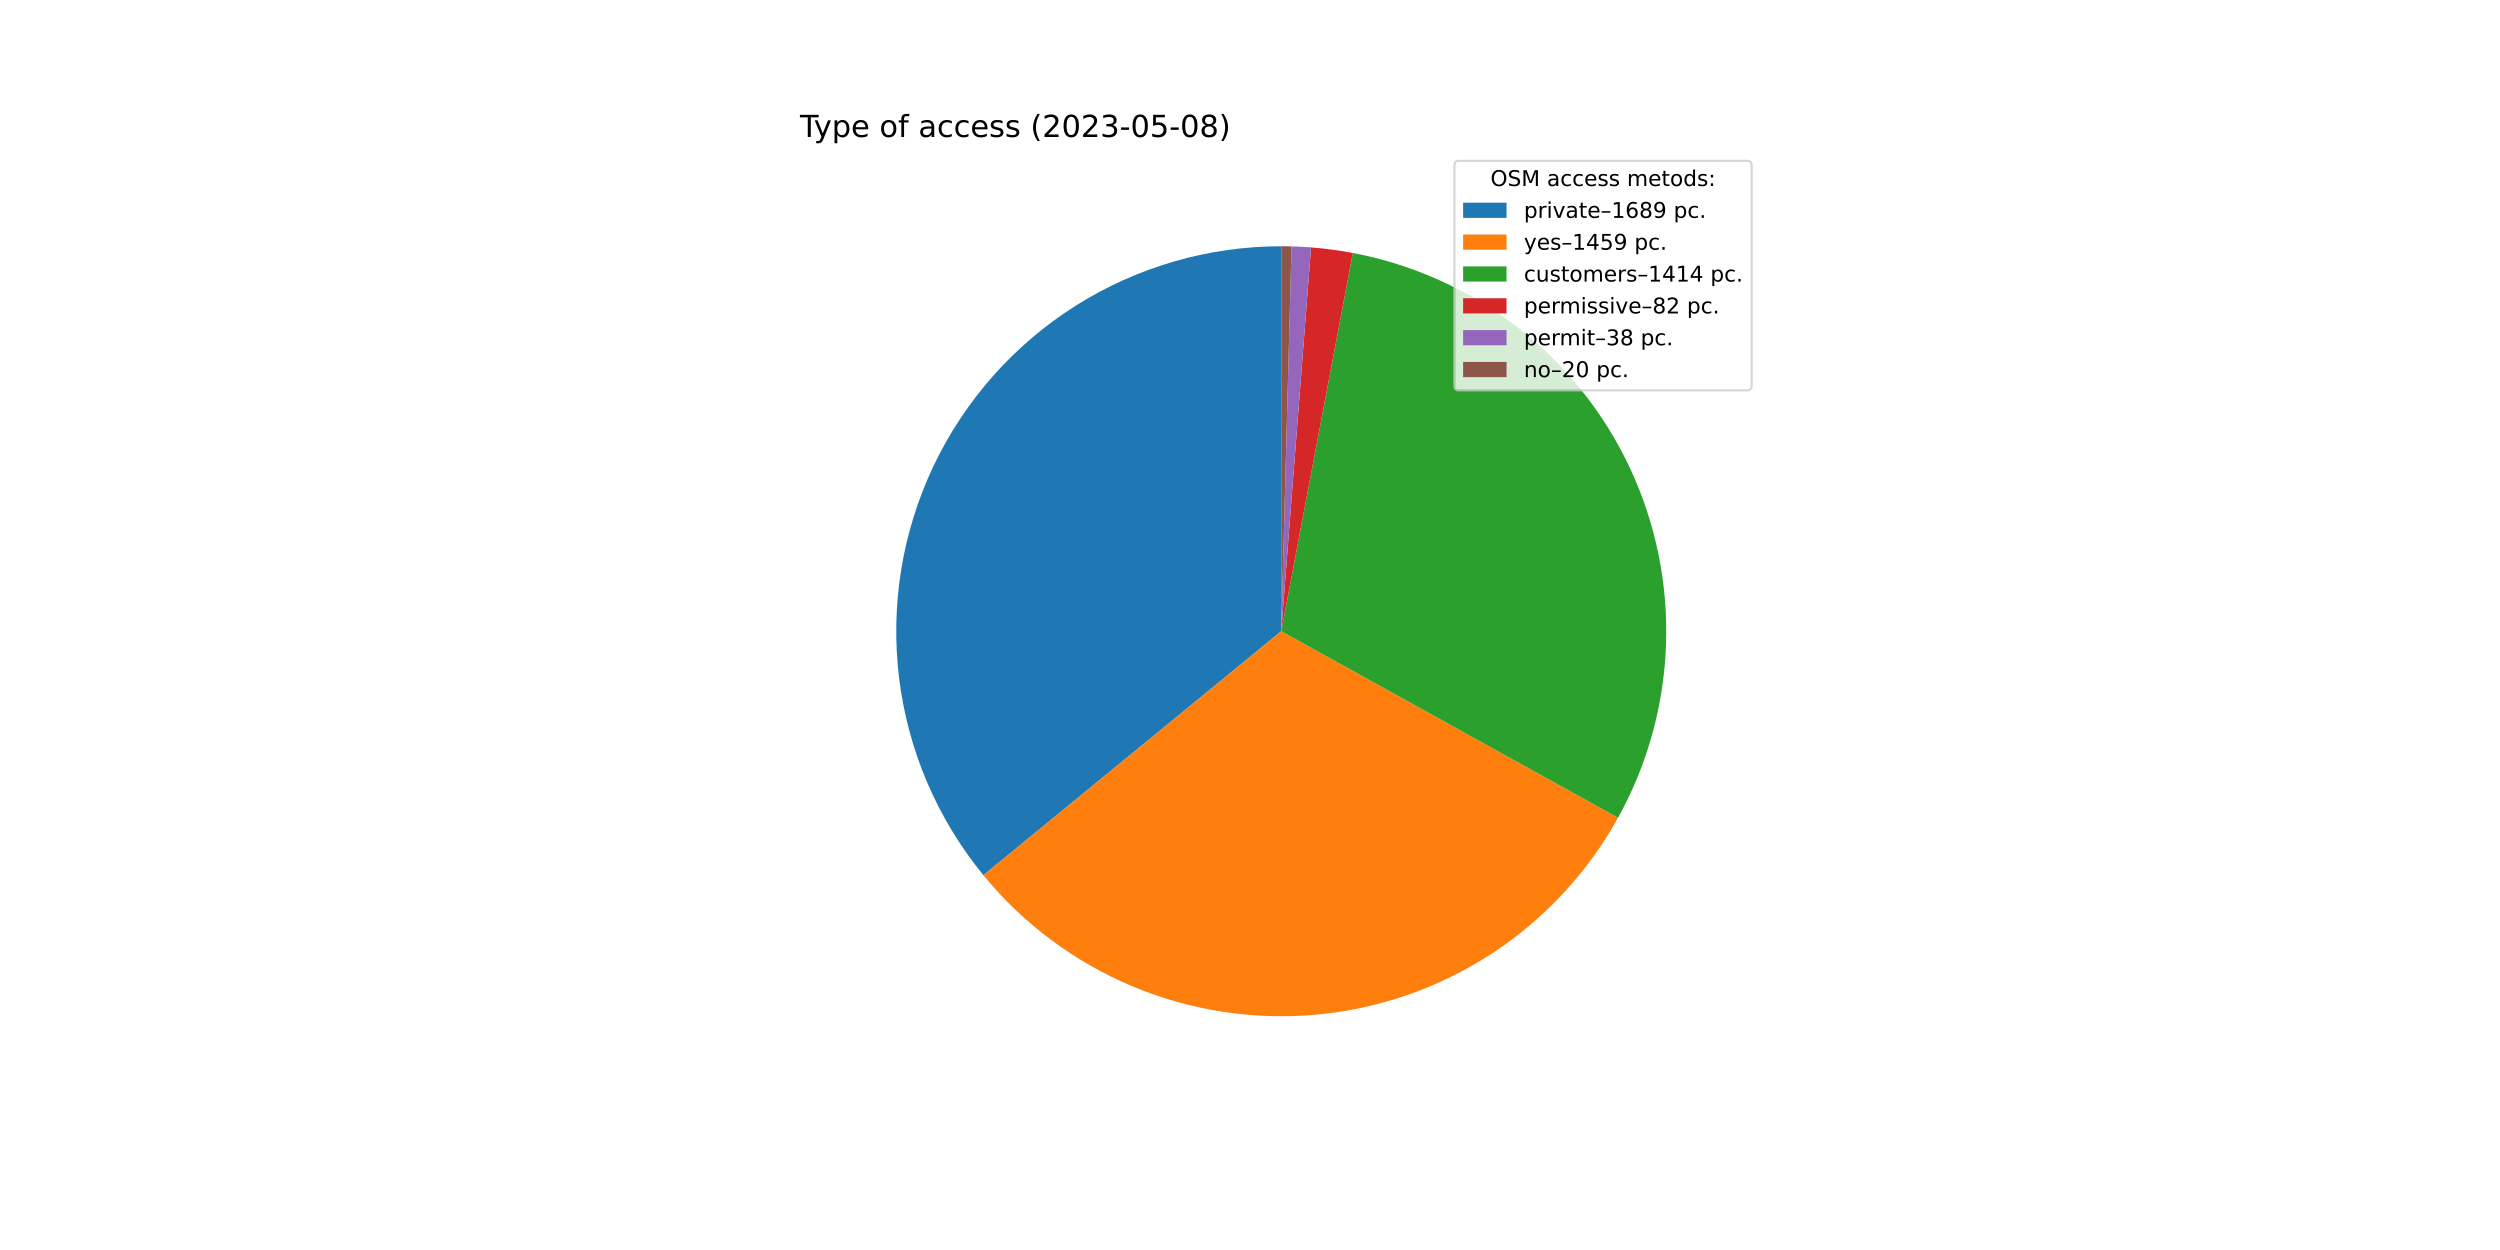
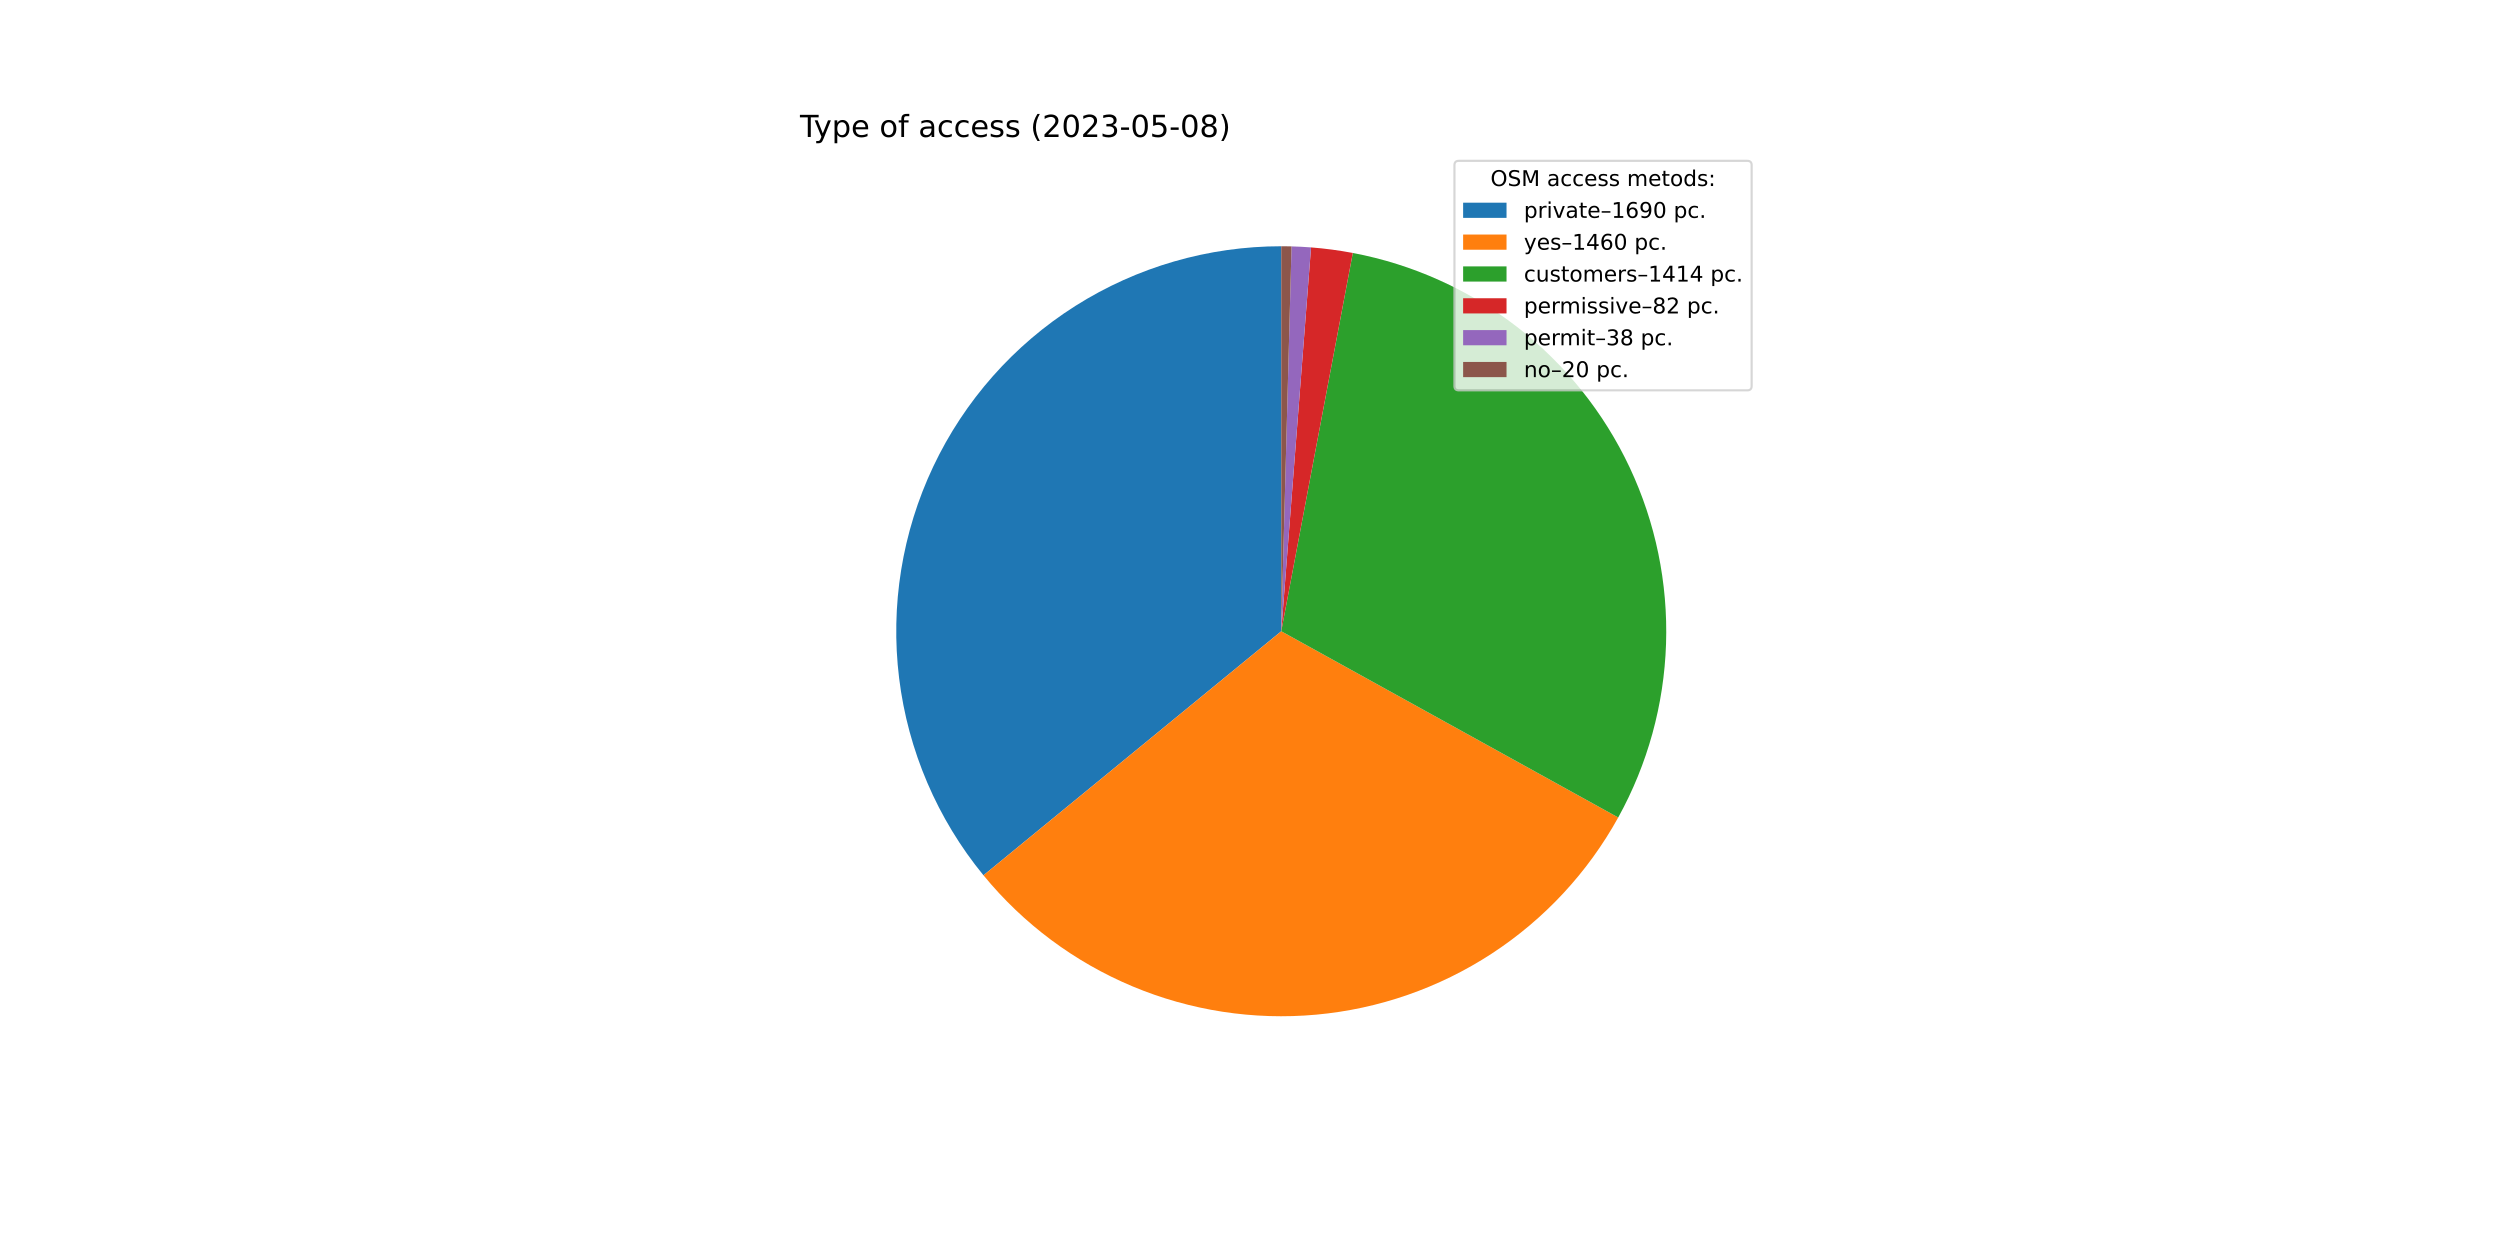
<svg xmlns="http://www.w3.org/2000/svg" xmlns:xlink="http://www.w3.org/1999/xlink" width="1152pt" height="576pt" viewBox="0 0 1152 576" version="1.1">
  <defs>
    <style type="text/css">*{stroke-linejoin: round; stroke-linecap: butt}</style>
  </defs>
  <g id="figure_1">
    <g id="patch_1">
      <path d="M 0 576  L 1152 576  L 1152 0  L 0 0  z " style="fill: #ffffff" />
    </g>
    <g id="axes_1">
      <g id="patch_2">
-         <path d="M 590.4 113.472  C 556.813 113.472 523.907 123.01 495.526 140.971  C 467.146 158.933 444.441 184.59 430.065 214.945  C 415.689 245.299 410.224 279.121 414.309 312.459  C 418.395 345.796 431.864 377.298 453.144 403.283  L 590.4 290.88  L 590.4 113.472  z " style="fill: #1f77b4" />
+         <path d="M 590.4 113.472  C 556.807 113.472 523.896 123.013 495.512 140.98  C 467.128 158.948 444.423 184.612 430.05 214.975  C 415.678 245.337 410.22 279.166 414.315 312.508  C 418.411 345.85 431.893 377.353 453.187 403.335  L 590.4 290.88  L 590.4 113.472  z " style="fill: #1f77b4" />
      </g>
      <g id="patch_3">
-         <path d="M 453.144 403.283  C 471.496 425.693 495.06 443.271 521.77 454.476  C 548.481 465.681 577.533 470.176 606.38 467.567  C 635.228 464.958 663.002 455.323 687.268 439.507  C 711.535 423.692 731.562 402.171 745.596 376.833  L 590.4 290.88  L 453.144 403.283  z " style="fill: #ff7f0e" />
+         <path d="M 453.187 403.335  C 471.552 425.743 495.13 443.316 521.853 454.51  C 548.575 465.705 577.638 470.185 606.492 467.557  C 635.345 464.929 663.12 455.272 687.381 439.434  C 711.641 423.596 731.657 402.053 745.672 376.696  L 590.4 290.88  L 453.187 403.335  z " style="fill: #ff7f0e" />
      </g>
      <g id="patch_4">
-         <path d="M 745.596 376.833  C 759.192 352.283 766.772 324.853 767.709 296.806  C 768.646 268.758 762.915 240.884 750.988 215.481  C 739.061 190.078 721.275 167.864 699.095 150.67  C 676.916 133.476 650.97 121.787 623.396 116.567  L 590.4 290.88  L 745.596 376.833  z " style="fill: #2ca02c" />
+         <path d="M 745.672 376.696  C 759.241 352.144 766.795 324.721 767.713 296.685  C 768.631 268.648 762.886 240.79 750.952 215.403  C 739.018 190.017 721.231 167.82 699.056 150.639  C 676.881 133.459 650.945 121.78 623.382 116.565  L 590.4 290.88  L 745.672 376.696  z " style="fill: #2ca02c" />
      </g>
      <g id="patch_5">
-         <path d="M 623.396 116.567  C 620.212 115.965 617.013 115.45 613.801 115.022  C 610.589 114.595 607.366 114.255 604.136 114.005  L 590.4 290.88  L 623.396 116.567  z " style="fill: #d62728" />
+         <path d="M 623.382 116.565  C 620.2 115.963 617.002 115.448 613.791 115.021  C 610.581 114.594 607.359 114.255 604.13 114.004  L 590.4 290.88  L 623.382 116.565  z " style="fill: #d62728" />
      </g>
      <g id="patch_6">
-         <path d="M 604.136 114.005  C 602.639 113.888 601.141 113.791 599.641 113.713  C 598.142 113.635 596.642 113.575 595.141 113.535  L 590.4 290.88  L 604.136 114.005  z " style="fill: #9467bd" />
+         <path d="M 604.13 114.004  C 602.634 113.888 601.136 113.791 599.638 113.713  C 598.139 113.635 596.639 113.575 595.139 113.535  L 590.4 290.88  L 604.13 114.004  z " style="fill: #9467bd" />
      </g>
      <g id="patch_7">
-         <path d="M 595.141 113.535  C 594.351 113.514 593.561 113.498 592.771 113.488  C 591.98 113.477 591.19 113.472 590.4 113.472  L 590.4 290.88  L 595.141 113.535  z " style="fill: #8c564b" />
+         <path d="M 595.139 113.535  C 594.349 113.514 593.559 113.498 592.77 113.488  C 591.98 113.477 591.19 113.472 590.4 113.472  L 590.4 290.88  L 595.139 113.535  z " style="fill: #8c564b" />
      </g>
      <g id="matplotlib.axis_1" />
      <g id="matplotlib.axis_2" />
      <g id="text_1">
        <g transform="translate(368.64 63.12)scale(0.14 -0.14)">
          <defs>
            <path id="DejaVuSans-54" d="M -19 4666  L 3928 4666  L 3928 4134  L 2272 4134  L 2272 0  L 1638 0  L 1638 4134  L -19 4134  L -19 4666  z " transform="scale(0.015625)" />
            <path id="DejaVuSans-79" d="M 2059 -325  Q 1816 -950 1584 -1140  Q 1353 -1331 966 -1331  L 506 -1331  L 506 -850  L 844 -850  Q 1081 -850 1212 -737  Q 1344 -625 1503 -206  L 1606 56  L 191 3500  L 800 3500  L 1894 763  L 2988 3500  L 3597 3500  L 2059 -325  z " transform="scale(0.015625)" />
            <path id="DejaVuSans-70" d="M 1159 525  L 1159 -1331  L 581 -1331  L 581 3500  L 1159 3500  L 1159 2969  Q 1341 3281 1617 3432  Q 1894 3584 2278 3584  Q 2916 3584 3314 3078  Q 3713 2572 3713 1747  Q 3713 922 3314 415  Q 2916 -91 2278 -91  Q 1894 -91 1617 61  Q 1341 213 1159 525  z M 3116 1747  Q 3116 2381 2855 2742  Q 2594 3103 2138 3103  Q 1681 3103 1420 2742  Q 1159 2381 1159 1747  Q 1159 1113 1420 752  Q 1681 391 2138 391  Q 2594 391 2855 752  Q 3116 1113 3116 1747  z " transform="scale(0.015625)" />
            <path id="DejaVuSans-65" d="M 3597 1894  L 3597 1613  L 953 1613  Q 991 1019 1311 708  Q 1631 397 2203 397  Q 2534 397 2845 478  Q 3156 559 3463 722  L 3463 178  Q 3153 47 2828 -22  Q 2503 -91 2169 -91  Q 1331 -91 842 396  Q 353 884 353 1716  Q 353 2575 817 3079  Q 1281 3584 2069 3584  Q 2775 3584 3186 3129  Q 3597 2675 3597 1894  z M 3022 2063  Q 3016 2534 2758 2815  Q 2500 3097 2075 3097  Q 1594 3097 1305 2825  Q 1016 2553 972 2059  L 3022 2063  z " transform="scale(0.015625)" />
            <path id="DejaVuSans-20" transform="scale(0.015625)" />
            <path id="DejaVuSans-6f" d="M 1959 3097  Q 1497 3097 1228 2736  Q 959 2375 959 1747  Q 959 1119 1226 758  Q 1494 397 1959 397  Q 2419 397 2687 759  Q 2956 1122 2956 1747  Q 2956 2369 2687 2733  Q 2419 3097 1959 3097  z M 1959 3584  Q 2709 3584 3137 3096  Q 3566 2609 3566 1747  Q 3566 888 3137 398  Q 2709 -91 1959 -91  Q 1206 -91 779 398  Q 353 888 353 1747  Q 353 2609 779 3096  Q 1206 3584 1959 3584  z " transform="scale(0.015625)" />
            <path id="DejaVuSans-66" d="M 2375 4863  L 2375 4384  L 1825 4384  Q 1516 4384 1395 4259  Q 1275 4134 1275 3809  L 1275 3500  L 2222 3500  L 2222 3053  L 1275 3053  L 1275 0  L 697 0  L 697 3053  L 147 3053  L 147 3500  L 697 3500  L 697 3744  Q 697 4328 969 4595  Q 1241 4863 1831 4863  L 2375 4863  z " transform="scale(0.015625)" />
            <path id="DejaVuSans-61" d="M 2194 1759  Q 1497 1759 1228 1600  Q 959 1441 959 1056  Q 959 750 1161 570  Q 1363 391 1709 391  Q 2188 391 2477 730  Q 2766 1069 2766 1631  L 2766 1759  L 2194 1759  z M 3341 1997  L 3341 0  L 2766 0  L 2766 531  Q 2569 213 2275 61  Q 1981 -91 1556 -91  Q 1019 -91 701 211  Q 384 513 384 1019  Q 384 1609 779 1909  Q 1175 2209 1959 2209  L 2766 2209  L 2766 2266  Q 2766 2663 2505 2880  Q 2244 3097 1772 3097  Q 1472 3097 1187 3025  Q 903 2953 641 2809  L 641 3341  Q 956 3463 1253 3523  Q 1550 3584 1831 3584  Q 2591 3584 2966 3190  Q 3341 2797 3341 1997  z " transform="scale(0.015625)" />
            <path id="DejaVuSans-63" d="M 3122 3366  L 3122 2828  Q 2878 2963 2633 3030  Q 2388 3097 2138 3097  Q 1578 3097 1268 2742  Q 959 2388 959 1747  Q 959 1106 1268 751  Q 1578 397 2138 397  Q 2388 397 2633 464  Q 2878 531 3122 666  L 3122 134  Q 2881 22 2623 -34  Q 2366 -91 2075 -91  Q 1284 -91 818 406  Q 353 903 353 1747  Q 353 2603 823 3093  Q 1294 3584 2113 3584  Q 2378 3584 2631 3529  Q 2884 3475 3122 3366  z " transform="scale(0.015625)" />
            <path id="DejaVuSans-73" d="M 2834 3397  L 2834 2853  Q 2591 2978 2328 3040  Q 2066 3103 1784 3103  Q 1356 3103 1142 2972  Q 928 2841 928 2578  Q 928 2378 1081 2264  Q 1234 2150 1697 2047  L 1894 2003  Q 2506 1872 2764 1633  Q 3022 1394 3022 966  Q 3022 478 2636 193  Q 2250 -91 1575 -91  Q 1294 -91 989 -36  Q 684 19 347 128  L 347 722  Q 666 556 975 473  Q 1284 391 1588 391  Q 1994 391 2212 530  Q 2431 669 2431 922  Q 2431 1156 2273 1281  Q 2116 1406 1581 1522  L 1381 1569  Q 847 1681 609 1914  Q 372 2147 372 2553  Q 372 3047 722 3315  Q 1072 3584 1716 3584  Q 2034 3584 2315 3537  Q 2597 3491 2834 3397  z " transform="scale(0.015625)" />
            <path id="DejaVuSans-28" d="M 1984 4856  Q 1566 4138 1362 3434  Q 1159 2731 1159 2009  Q 1159 1288 1364 580  Q 1569 -128 1984 -844  L 1484 -844  Q 1016 -109 783 600  Q 550 1309 550 2009  Q 550 2706 781 3412  Q 1013 4119 1484 4856  L 1984 4856  z " transform="scale(0.015625)" />
            <path id="DejaVuSans-32" d="M 1228 531  L 3431 531  L 3431 0  L 469 0  L 469 531  Q 828 903 1448 1529  Q 2069 2156 2228 2338  Q 2531 2678 2651 2914  Q 2772 3150 2772 3378  Q 2772 3750 2511 3984  Q 2250 4219 1831 4219  Q 1534 4219 1204 4116  Q 875 4013 500 3803  L 500 4441  Q 881 4594 1212 4672  Q 1544 4750 1819 4750  Q 2544 4750 2975 4387  Q 3406 4025 3406 3419  Q 3406 3131 3298 2873  Q 3191 2616 2906 2266  Q 2828 2175 2409 1742  Q 1991 1309 1228 531  z " transform="scale(0.015625)" />
            <path id="DejaVuSans-30" d="M 2034 4250  Q 1547 4250 1301 3770  Q 1056 3291 1056 2328  Q 1056 1369 1301 889  Q 1547 409 2034 409  Q 2525 409 2770 889  Q 3016 1369 3016 2328  Q 3016 3291 2770 3770  Q 2525 4250 2034 4250  z M 2034 4750  Q 2819 4750 3233 4129  Q 3647 3509 3647 2328  Q 3647 1150 3233 529  Q 2819 -91 2034 -91  Q 1250 -91 836 529  Q 422 1150 422 2328  Q 422 3509 836 4129  Q 1250 4750 2034 4750  z " transform="scale(0.015625)" />
            <path id="DejaVuSans-33" d="M 2597 2516  Q 3050 2419 3304 2112  Q 3559 1806 3559 1356  Q 3559 666 3084 287  Q 2609 -91 1734 -91  Q 1441 -91 1130 -33  Q 819 25 488 141  L 488 750  Q 750 597 1062 519  Q 1375 441 1716 441  Q 2309 441 2620 675  Q 2931 909 2931 1356  Q 2931 1769 2642 2001  Q 2353 2234 1838 2234  L 1294 2234  L 1294 2753  L 1863 2753  Q 2328 2753 2575 2939  Q 2822 3125 2822 3475  Q 2822 3834 2567 4026  Q 2313 4219 1838 4219  Q 1578 4219 1281 4162  Q 984 4106 628 3988  L 628 4550  Q 988 4650 1302 4700  Q 1616 4750 1894 4750  Q 2613 4750 3031 4423  Q 3450 4097 3450 3541  Q 3450 3153 3228 2886  Q 3006 2619 2597 2516  z " transform="scale(0.015625)" />
            <path id="DejaVuSans-2d" d="M 313 2009  L 1997 2009  L 1997 1497  L 313 1497  L 313 2009  z " transform="scale(0.015625)" />
            <path id="DejaVuSans-35" d="M 691 4666  L 3169 4666  L 3169 4134  L 1269 4134  L 1269 2991  Q 1406 3038 1543 3061  Q 1681 3084 1819 3084  Q 2600 3084 3056 2656  Q 3513 2228 3513 1497  Q 3513 744 3044 326  Q 2575 -91 1722 -91  Q 1428 -91 1123 -41  Q 819 9 494 109  L 494 744  Q 775 591 1075 516  Q 1375 441 1709 441  Q 2250 441 2565 725  Q 2881 1009 2881 1497  Q 2881 1984 2565 2268  Q 2250 2553 1709 2553  Q 1456 2553 1204 2497  Q 953 2441 691 2322  L 691 4666  z " transform="scale(0.015625)" />
            <path id="DejaVuSans-38" d="M 2034 2216  Q 1584 2216 1326 1975  Q 1069 1734 1069 1313  Q 1069 891 1326 650  Q 1584 409 2034 409  Q 2484 409 2743 651  Q 3003 894 3003 1313  Q 3003 1734 2745 1975  Q 2488 2216 2034 2216  z M 1403 2484  Q 997 2584 770 2862  Q 544 3141 544 3541  Q 544 4100 942 4425  Q 1341 4750 2034 4750  Q 2731 4750 3128 4425  Q 3525 4100 3525 3541  Q 3525 3141 3298 2862  Q 3072 2584 2669 2484  Q 3125 2378 3379 2068  Q 3634 1759 3634 1313  Q 3634 634 3220 271  Q 2806 -91 2034 -91  Q 1263 -91 848 271  Q 434 634 434 1313  Q 434 1759 690 2068  Q 947 2378 1403 2484  z M 1172 3481  Q 1172 3119 1398 2916  Q 1625 2713 2034 2713  Q 2441 2713 2670 2916  Q 2900 3119 2900 3481  Q 2900 3844 2670 4047  Q 2441 4250 2034 4250  Q 1625 4250 1398 4047  Q 1172 3844 1172 3481  z " transform="scale(0.015625)" />
            <path id="DejaVuSans-29" d="M 513 4856  L 1013 4856  Q 1481 4119 1714 3412  Q 1947 2706 1947 2009  Q 1947 1309 1714 600  Q 1481 -109 1013 -844  L 513 -844  Q 928 -128 1133 580  Q 1338 1288 1338 2009  Q 1338 2731 1133 3434  Q 928 4138 513 4856  z " transform="scale(0.015625)" />
          </defs>
          <use xlink:href="#DejaVuSans-54" />
          <use xlink:href="#DejaVuSans-79" x="45.459" />
          <use xlink:href="#DejaVuSans-70" x="104.639" />
          <use xlink:href="#DejaVuSans-65" x="168.115" />
          <use xlink:href="#DejaVuSans-20" x="229.639" />
          <use xlink:href="#DejaVuSans-6f" x="261.426" />
          <use xlink:href="#DejaVuSans-66" x="322.607" />
          <use xlink:href="#DejaVuSans-20" x="357.812" />
          <use xlink:href="#DejaVuSans-61" x="389.6" />
          <use xlink:href="#DejaVuSans-63" x="450.879" />
          <use xlink:href="#DejaVuSans-63" x="505.859" />
          <use xlink:href="#DejaVuSans-65" x="560.84" />
          <use xlink:href="#DejaVuSans-73" x="622.363" />
          <use xlink:href="#DejaVuSans-73" x="674.463" />
          <use xlink:href="#DejaVuSans-20" x="726.562" />
          <use xlink:href="#DejaVuSans-28" x="758.35" />
          <use xlink:href="#DejaVuSans-32" x="797.363" />
          <use xlink:href="#DejaVuSans-30" x="860.986" />
          <use xlink:href="#DejaVuSans-32" x="924.609" />
          <use xlink:href="#DejaVuSans-33" x="988.232" />
          <use xlink:href="#DejaVuSans-2d" x="1051.855" />
          <use xlink:href="#DejaVuSans-30" x="1087.939" />
          <use xlink:href="#DejaVuSans-35" x="1151.562" />
          <use xlink:href="#DejaVuSans-2d" x="1215.186" />
          <use xlink:href="#DejaVuSans-30" x="1251.27" />
          <use xlink:href="#DejaVuSans-38" x="1314.893" />
          <use xlink:href="#DejaVuSans-29" x="1378.516" />
        </g>
      </g>
      <g id="legend_1">
        <g id="patch_8">
          <path d="M 672.208 179.867  L 805.16 179.867  Q 807.16 179.867 807.16 177.867  L 807.16 76.12  Q 807.16 74.12 805.16 74.12  L 672.208 74.12  Q 670.208 74.12 670.208 76.12  L 670.208 177.867  Q 670.208 179.867 672.208 179.867  z " style="fill: #ffffff; opacity: 0.8; stroke: #cccccc; stroke-linejoin: miter" />
        </g>
        <g id="text_2">
          <g transform="translate(686.8038 85.71844)scale(0.1 -0.1)">
            <defs>
              <path id="DejaVuSans-4f" d="M 2522 4238  Q 1834 4238 1429 3725  Q 1025 3213 1025 2328  Q 1025 1447 1429 934  Q 1834 422 2522 422  Q 3209 422 3611 934  Q 4013 1447 4013 2328  Q 4013 3213 3611 3725  Q 3209 4238 2522 4238  z M 2522 4750  Q 3503 4750 4090 4092  Q 4678 3434 4678 2328  Q 4678 1225 4090 567  Q 3503 -91 2522 -91  Q 1538 -91 948 565  Q 359 1222 359 2328  Q 359 3434 948 4092  Q 1538 4750 2522 4750  z " transform="scale(0.015625)" />
              <path id="DejaVuSans-53" d="M 3425 4513  L 3425 3897  Q 3066 4069 2747 4153  Q 2428 4238 2131 4238  Q 1616 4238 1336 4038  Q 1056 3838 1056 3469  Q 1056 3159 1242 3001  Q 1428 2844 1947 2747  L 2328 2669  Q 3034 2534 3370 2195  Q 3706 1856 3706 1288  Q 3706 609 3251 259  Q 2797 -91 1919 -91  Q 1588 -91 1214 -16  Q 841 59 441 206  L 441 856  Q 825 641 1194 531  Q 1563 422 1919 422  Q 2459 422 2753 634  Q 3047 847 3047 1241  Q 3047 1584 2836 1778  Q 2625 1972 2144 2069  L 1759 2144  Q 1053 2284 737 2584  Q 422 2884 422 3419  Q 422 4038 858 4394  Q 1294 4750 2059 4750  Q 2388 4750 2728 4690  Q 3069 4631 3425 4513  z " transform="scale(0.015625)" />
              <path id="DejaVuSans-4d" d="M 628 4666  L 1569 4666  L 2759 1491  L 3956 4666  L 4897 4666  L 4897 0  L 4281 0  L 4281 4097  L 3078 897  L 2444 897  L 1241 4097  L 1241 0  L 628 0  L 628 4666  z " transform="scale(0.015625)" />
              <path id="DejaVuSans-6d" d="M 3328 2828  Q 3544 3216 3844 3400  Q 4144 3584 4550 3584  Q 5097 3584 5394 3201  Q 5691 2819 5691 2113  L 5691 0  L 5113 0  L 5113 2094  Q 5113 2597 4934 2840  Q 4756 3084 4391 3084  Q 3944 3084 3684 2787  Q 3425 2491 3425 1978  L 3425 0  L 2847 0  L 2847 2094  Q 2847 2600 2669 2842  Q 2491 3084 2119 3084  Q 1678 3084 1418 2786  Q 1159 2488 1159 1978  L 1159 0  L 581 0  L 581 3500  L 1159 3500  L 1159 2956  Q 1356 3278 1631 3431  Q 1906 3584 2284 3584  Q 2666 3584 2933 3390  Q 3200 3197 3328 2828  z " transform="scale(0.015625)" />
              <path id="DejaVuSans-74" d="M 1172 4494  L 1172 3500  L 2356 3500  L 2356 3053  L 1172 3053  L 1172 1153  Q 1172 725 1289 603  Q 1406 481 1766 481  L 2356 481  L 2356 0  L 1766 0  Q 1100 0 847 248  Q 594 497 594 1153  L 594 3053  L 172 3053  L 172 3500  L 594 3500  L 594 4494  L 1172 4494  z " transform="scale(0.015625)" />
              <path id="DejaVuSans-64" d="M 2906 2969  L 2906 4863  L 3481 4863  L 3481 0  L 2906 0  L 2906 525  Q 2725 213 2448 61  Q 2172 -91 1784 -91  Q 1150 -91 751 415  Q 353 922 353 1747  Q 353 2572 751 3078  Q 1150 3584 1784 3584  Q 2172 3584 2448 3432  Q 2725 3281 2906 2969  z M 947 1747  Q 947 1113 1208 752  Q 1469 391 1925 391  Q 2381 391 2643 752  Q 2906 1113 2906 1747  Q 2906 2381 2643 2742  Q 2381 3103 1925 3103  Q 1469 3103 1208 2742  Q 947 2381 947 1747  z " transform="scale(0.015625)" />
              <path id="DejaVuSans-3a" d="M 750 794  L 1409 794  L 1409 0  L 750 0  L 750 794  z M 750 3309  L 1409 3309  L 1409 2516  L 750 2516  L 750 3309  z " transform="scale(0.015625)" />
            </defs>
            <use xlink:href="#DejaVuSans-4f" />
            <use xlink:href="#DejaVuSans-53" x="78.711" />
            <use xlink:href="#DejaVuSans-4d" x="142.188" />
            <use xlink:href="#DejaVuSans-20" x="228.467" />
            <use xlink:href="#DejaVuSans-61" x="260.254" />
            <use xlink:href="#DejaVuSans-63" x="321.533" />
            <use xlink:href="#DejaVuSans-63" x="376.514" />
            <use xlink:href="#DejaVuSans-65" x="431.494" />
            <use xlink:href="#DejaVuSans-73" x="493.018" />
            <use xlink:href="#DejaVuSans-73" x="545.117" />
            <use xlink:href="#DejaVuSans-20" x="597.217" />
            <use xlink:href="#DejaVuSans-6d" x="629.004" />
            <use xlink:href="#DejaVuSans-65" x="726.416" />
            <use xlink:href="#DejaVuSans-74" x="787.939" />
            <use xlink:href="#DejaVuSans-6f" x="827.148" />
            <use xlink:href="#DejaVuSans-64" x="888.33" />
            <use xlink:href="#DejaVuSans-73" x="951.807" />
            <use xlink:href="#DejaVuSans-3a" x="1003.906" />
          </g>
        </g>
        <g id="patch_9">
          <path d="M 674.208 100.397  L 694.208 100.397  L 694.208 93.397  L 674.208 93.397  z " style="fill: #1f77b4" />
        </g>
        <g id="text_3">
          <g transform="translate(702.2084 100.3966)scale(0.1 -0.1)">
            <defs>
              <path id="DejaVuSans-72" d="M 2631 2963  Q 2534 3019 2420 3045  Q 2306 3072 2169 3072  Q 1681 3072 1420 2755  Q 1159 2438 1159 1844  L 1159 0  L 581 0  L 581 3500  L 1159 3500  L 1159 2956  Q 1341 3275 1631 3429  Q 1922 3584 2338 3584  Q 2397 3584 2469 3576  Q 2541 3569 2628 3553  L 2631 2963  z " transform="scale(0.015625)" />
              <path id="DejaVuSans-69" d="M 603 3500  L 1178 3500  L 1178 0  L 603 0  L 603 3500  z M 603 4863  L 1178 4863  L 1178 4134  L 603 4134  L 603 4863  z " transform="scale(0.015625)" />
              <path id="DejaVuSans-76" d="M 191 3500  L 800 3500  L 1894 563  L 2988 3500  L 3597 3500  L 2284 0  L 1503 0  L 191 3500  z " transform="scale(0.015625)" />
              <path id="DejaVuSans-2013" d="M 313 1978  L 2888 1978  L 2888 1528  L 313 1528  L 313 1978  z " transform="scale(0.015625)" />
              <path id="DejaVuSans-31" d="M 794 531  L 1825 531  L 1825 4091  L 703 3866  L 703 4441  L 1819 4666  L 2450 4666  L 2450 531  L 3481 531  L 3481 0  L 794 0  L 794 531  z " transform="scale(0.015625)" />
              <path id="DejaVuSans-36" d="M 2113 2584  Q 1688 2584 1439 2293  Q 1191 2003 1191 1497  Q 1191 994 1439 701  Q 1688 409 2113 409  Q 2538 409 2786 701  Q 3034 994 3034 1497  Q 3034 2003 2786 2293  Q 2538 2584 2113 2584  z M 3366 4563  L 3366 3988  Q 3128 4100 2886 4159  Q 2644 4219 2406 4219  Q 1781 4219 1451 3797  Q 1122 3375 1075 2522  Q 1259 2794 1537 2939  Q 1816 3084 2150 3084  Q 2853 3084 3261 2657  Q 3669 2231 3669 1497  Q 3669 778 3244 343  Q 2819 -91 2113 -91  Q 1303 -91 875 529  Q 447 1150 447 2328  Q 447 3434 972 4092  Q 1497 4750 2381 4750  Q 2619 4750 2861 4703  Q 3103 4656 3366 4563  z " transform="scale(0.015625)" />
              <path id="DejaVuSans-39" d="M 703 97  L 703 672  Q 941 559 1184 500  Q 1428 441 1663 441  Q 2288 441 2617 861  Q 2947 1281 2994 2138  Q 2813 1869 2534 1725  Q 2256 1581 1919 1581  Q 1219 1581 811 2004  Q 403 2428 403 3163  Q 403 3881 828 4315  Q 1253 4750 1959 4750  Q 2769 4750 3195 4129  Q 3622 3509 3622 2328  Q 3622 1225 3098 567  Q 2575 -91 1691 -91  Q 1453 -91 1209 -44  Q 966 3 703 97  z M 1959 2075  Q 2384 2075 2632 2365  Q 2881 2656 2881 3163  Q 2881 3666 2632 3958  Q 2384 4250 1959 4250  Q 1534 4250 1286 3958  Q 1038 3666 1038 3163  Q 1038 2656 1286 2365  Q 1534 2075 1959 2075  z " transform="scale(0.015625)" />
              <path id="DejaVuSans-2e" d="M 684 794  L 1344 794  L 1344 0  L 684 0  L 684 794  z " transform="scale(0.015625)" />
            </defs>
            <use xlink:href="#DejaVuSans-70" />
            <use xlink:href="#DejaVuSans-72" x="63.477" />
            <use xlink:href="#DejaVuSans-69" x="104.59" />
            <use xlink:href="#DejaVuSans-76" x="132.373" />
            <use xlink:href="#DejaVuSans-61" x="191.553" />
            <use xlink:href="#DejaVuSans-74" x="252.832" />
            <use xlink:href="#DejaVuSans-65" x="292.041" />
            <use xlink:href="#DejaVuSans-2013" x="353.564" />
            <use xlink:href="#DejaVuSans-31" x="403.564" />
            <use xlink:href="#DejaVuSans-36" x="467.188" />
-             <use xlink:href="#DejaVuSans-38" x="530.811" />
-             <use xlink:href="#DejaVuSans-39" x="594.434" />
+             <use xlink:href="#DejaVuSans-39" x="530.811" />
+             <use xlink:href="#DejaVuSans-30" x="594.434" />
            <use xlink:href="#DejaVuSans-20" x="658.057" />
            <use xlink:href="#DejaVuSans-70" x="689.844" />
            <use xlink:href="#DejaVuSans-63" x="753.32" />
            <use xlink:href="#DejaVuSans-2e" x="808.301" />
          </g>
        </g>
        <g id="patch_10">
          <path d="M 674.208 115.075  L 694.208 115.075  L 694.208 108.075  L 674.208 108.075  z " style="fill: #ff7f0e" />
        </g>
        <g id="text_4">
          <g transform="translate(702.2084 115.0747)scale(0.1 -0.1)">
            <defs>
              <path id="DejaVuSans-34" d="M 2419 4116  L 825 1625  L 2419 1625  L 2419 4116  z M 2253 4666  L 3047 4666  L 3047 1625  L 3713 1625  L 3713 1100  L 3047 1100  L 3047 0  L 2419 0  L 2419 1100  L 313 1100  L 313 1709  L 2253 4666  z " transform="scale(0.015625)" />
            </defs>
            <use xlink:href="#DejaVuSans-79" />
            <use xlink:href="#DejaVuSans-65" x="59.18" />
            <use xlink:href="#DejaVuSans-73" x="120.703" />
            <use xlink:href="#DejaVuSans-2013" x="172.803" />
            <use xlink:href="#DejaVuSans-31" x="222.803" />
            <use xlink:href="#DejaVuSans-34" x="286.426" />
-             <use xlink:href="#DejaVuSans-35" x="350.049" />
-             <use xlink:href="#DejaVuSans-39" x="413.672" />
+             <use xlink:href="#DejaVuSans-36" x="350.049" />
+             <use xlink:href="#DejaVuSans-30" x="413.672" />
            <use xlink:href="#DejaVuSans-20" x="477.295" />
            <use xlink:href="#DejaVuSans-70" x="509.082" />
            <use xlink:href="#DejaVuSans-63" x="572.559" />
            <use xlink:href="#DejaVuSans-2e" x="627.539" />
          </g>
        </g>
        <g id="patch_11">
          <path d="M 674.208 129.753  L 694.208 129.753  L 694.208 122.753  L 674.208 122.753  z " style="fill: #2ca02c" />
        </g>
        <g id="text_5">
          <g transform="translate(702.2084 129.7528)scale(0.1 -0.1)">
            <defs>
              <path id="DejaVuSans-75" d="M 544 1381  L 544 3500  L 1119 3500  L 1119 1403  Q 1119 906 1312 657  Q 1506 409 1894 409  Q 2359 409 2629 706  Q 2900 1003 2900 1516  L 2900 3500  L 3475 3500  L 3475 0  L 2900 0  L 2900 538  Q 2691 219 2414 64  Q 2138 -91 1772 -91  Q 1169 -91 856 284  Q 544 659 544 1381  z M 1991 3584  L 1991 3584  z " transform="scale(0.015625)" />
            </defs>
            <use xlink:href="#DejaVuSans-63" />
            <use xlink:href="#DejaVuSans-75" x="54.98" />
            <use xlink:href="#DejaVuSans-73" x="118.359" />
            <use xlink:href="#DejaVuSans-74" x="170.459" />
            <use xlink:href="#DejaVuSans-6f" x="209.668" />
            <use xlink:href="#DejaVuSans-6d" x="270.85" />
            <use xlink:href="#DejaVuSans-65" x="368.262" />
            <use xlink:href="#DejaVuSans-72" x="429.785" />
            <use xlink:href="#DejaVuSans-73" x="470.898" />
            <use xlink:href="#DejaVuSans-2013" x="522.998" />
            <use xlink:href="#DejaVuSans-31" x="572.998" />
            <use xlink:href="#DejaVuSans-34" x="636.621" />
            <use xlink:href="#DejaVuSans-31" x="700.244" />
            <use xlink:href="#DejaVuSans-34" x="763.867" />
            <use xlink:href="#DejaVuSans-20" x="827.49" />
            <use xlink:href="#DejaVuSans-70" x="859.277" />
            <use xlink:href="#DejaVuSans-63" x="922.754" />
            <use xlink:href="#DejaVuSans-2e" x="977.734" />
          </g>
        </g>
        <g id="patch_12">
          <path d="M 674.208 144.431  L 694.208 144.431  L 694.208 137.431  L 674.208 137.431  z " style="fill: #d62728" />
        </g>
        <g id="text_6">
          <g transform="translate(702.2084 144.4309)scale(0.1 -0.1)">
            <use xlink:href="#DejaVuSans-70" />
            <use xlink:href="#DejaVuSans-65" x="63.477" />
            <use xlink:href="#DejaVuSans-72" x="125" />
            <use xlink:href="#DejaVuSans-6d" x="164.363" />
            <use xlink:href="#DejaVuSans-69" x="261.775" />
            <use xlink:href="#DejaVuSans-73" x="289.559" />
            <use xlink:href="#DejaVuSans-73" x="341.658" />
            <use xlink:href="#DejaVuSans-69" x="393.758" />
            <use xlink:href="#DejaVuSans-76" x="421.541" />
            <use xlink:href="#DejaVuSans-65" x="480.721" />
            <use xlink:href="#DejaVuSans-2013" x="542.244" />
            <use xlink:href="#DejaVuSans-38" x="592.244" />
            <use xlink:href="#DejaVuSans-32" x="655.867" />
            <use xlink:href="#DejaVuSans-20" x="719.49" />
            <use xlink:href="#DejaVuSans-70" x="751.277" />
            <use xlink:href="#DejaVuSans-63" x="814.754" />
            <use xlink:href="#DejaVuSans-2e" x="869.734" />
          </g>
        </g>
        <g id="patch_13">
          <path d="M 674.208 159.109  L 694.208 159.109  L 694.208 152.109  L 674.208 152.109  z " style="fill: #9467bd" />
        </g>
        <g id="text_7">
          <g transform="translate(702.2084 159.1091)scale(0.1 -0.1)">
            <use xlink:href="#DejaVuSans-70" />
            <use xlink:href="#DejaVuSans-65" x="63.477" />
            <use xlink:href="#DejaVuSans-72" x="125" />
            <use xlink:href="#DejaVuSans-6d" x="164.363" />
            <use xlink:href="#DejaVuSans-69" x="261.775" />
            <use xlink:href="#DejaVuSans-74" x="289.559" />
            <use xlink:href="#DejaVuSans-2013" x="328.768" />
            <use xlink:href="#DejaVuSans-33" x="378.768" />
            <use xlink:href="#DejaVuSans-38" x="442.391" />
            <use xlink:href="#DejaVuSans-20" x="506.014" />
            <use xlink:href="#DejaVuSans-70" x="537.801" />
            <use xlink:href="#DejaVuSans-63" x="601.277" />
            <use xlink:href="#DejaVuSans-2e" x="656.258" />
          </g>
        </g>
        <g id="patch_14">
          <path d="M 674.208 173.787  L 694.208 173.787  L 694.208 166.787  L 674.208 166.787  z " style="fill: #8c564b" />
        </g>
        <g id="text_8">
          <g transform="translate(702.2084 173.7872)scale(0.1 -0.1)">
            <defs>
              <path id="DejaVuSans-6e" d="M 3513 2113  L 3513 0  L 2938 0  L 2938 2094  Q 2938 2591 2744 2837  Q 2550 3084 2163 3084  Q 1697 3084 1428 2787  Q 1159 2491 1159 1978  L 1159 0  L 581 0  L 581 3500  L 1159 3500  L 1159 2956  Q 1366 3272 1645 3428  Q 1925 3584 2291 3584  Q 2894 3584 3203 3211  Q 3513 2838 3513 2113  z " transform="scale(0.015625)" />
            </defs>
            <use xlink:href="#DejaVuSans-6e" />
            <use xlink:href="#DejaVuSans-6f" x="63.379" />
            <use xlink:href="#DejaVuSans-2013" x="124.561" />
            <use xlink:href="#DejaVuSans-32" x="174.561" />
            <use xlink:href="#DejaVuSans-30" x="238.184" />
            <use xlink:href="#DejaVuSans-20" x="301.807" />
            <use xlink:href="#DejaVuSans-70" x="333.594" />
            <use xlink:href="#DejaVuSans-63" x="397.07" />
            <use xlink:href="#DejaVuSans-2e" x="452.051" />
          </g>
        </g>
      </g>
    </g>
  </g>
</svg>
